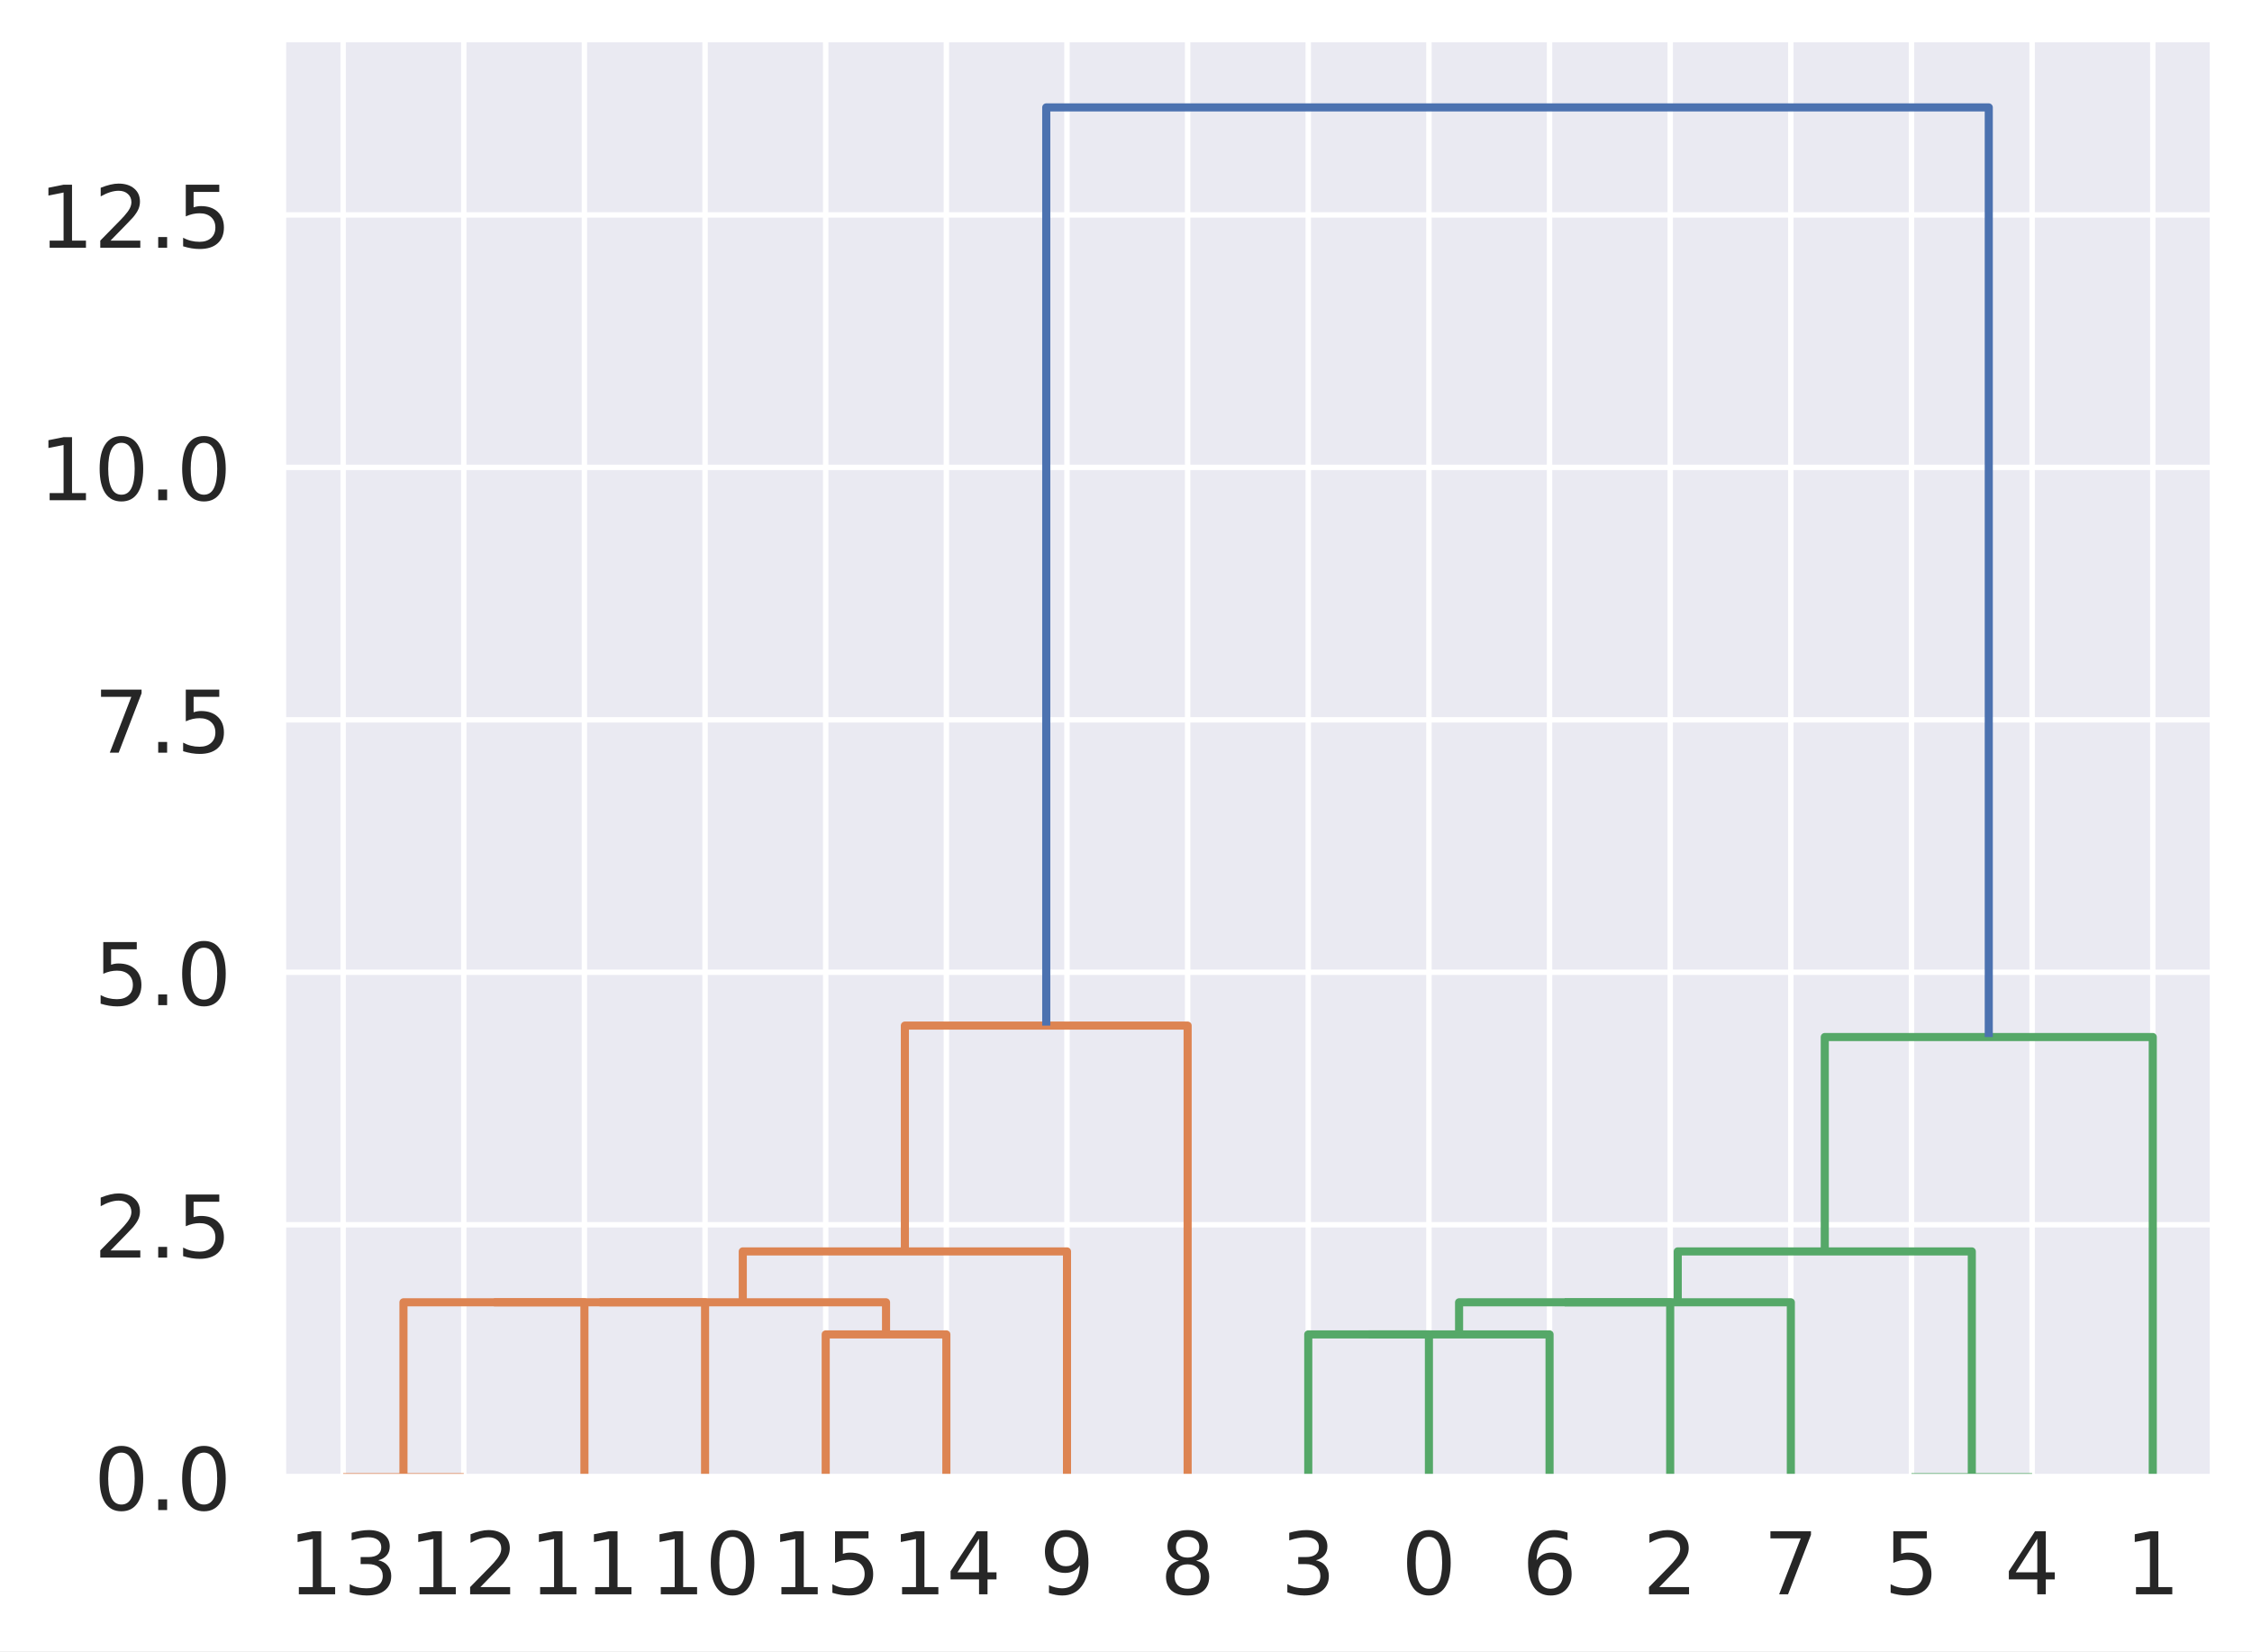
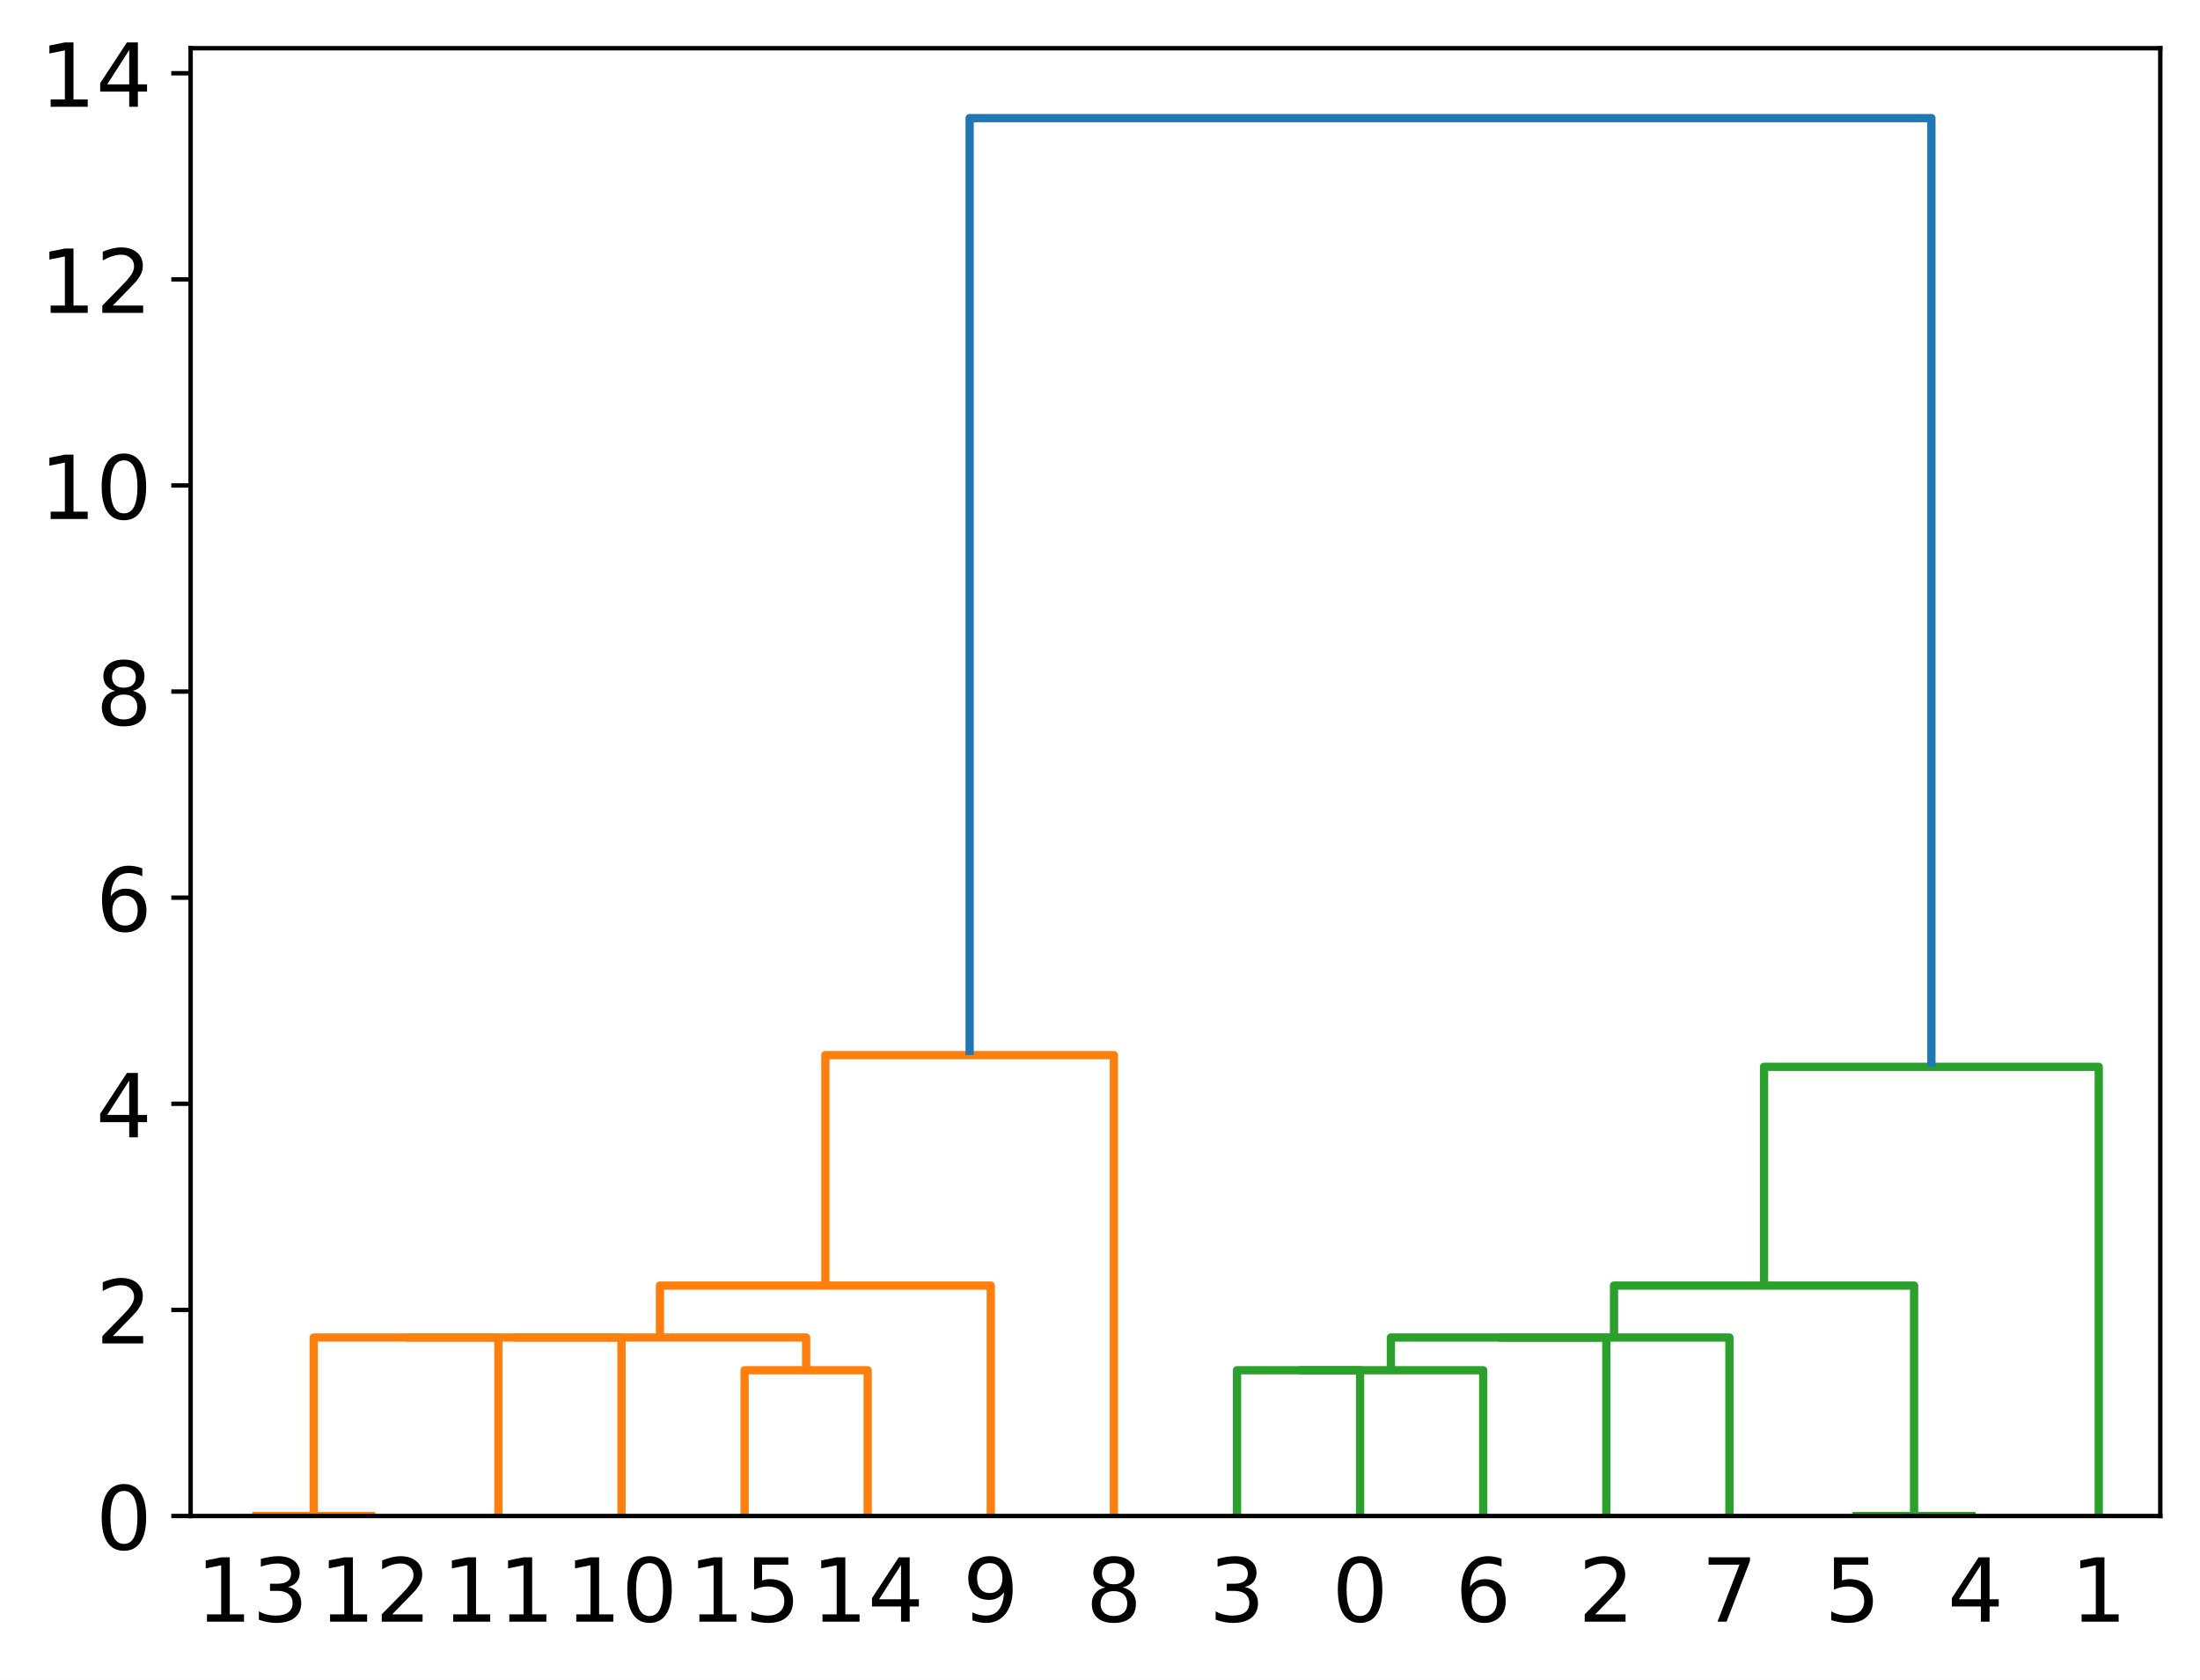
- <svg xmlns="http://www.w3.org/2000/svg" xmlns:xlink="http://www.w3.org/1999/xlink" width="416.645pt" height="305.497pt" viewBox="0 0 416.645 305.497" version="1.1">
+ <svg xmlns="http://www.w3.org/2000/svg" xmlns:xlink="http://www.w3.org/1999/xlink" width="398.88pt" height="304.538pt" viewBox="0 0 398.88 304.538" version="1.1">
  <defs>
    <style type="text/css">*{stroke-linejoin: round; stroke-linecap: butt}</style>
  </defs>
  <g id="figure_1">
    <g id="patch_1">
-       <path d="M 0 305.497  L 416.645 305.497  L 416.645 -0  L 0 -0  z " style="fill: #ffffff" />
+       <path d="M 0 304.538  L 398.88 304.538  L 398.88 0  L 0 0  z " style="fill: #ffffff" />
    </g>
    <g id="axes_1">
      <g id="patch_2">
-         <path d="M 52.325 273.312  L 409.445 273.312  L 409.445 7.2  L 52.325 7.2  z " style="fill: #eaeaf2" />
+         <path d="M 34.56 274.853  L 391.68 274.853  L 391.68 8.741  L 34.56 8.741  z " style="fill: #ffffff" />
      </g>
      <g id="matplotlib.axis_1">
        <g id="xtick_1">
-           <g id="line2d_1">
-             <path d="M 63.485 273.312  L 63.485 7.2  " clip-path="url(#p966408475f)" style="fill: none; stroke: #ffffff; stroke-linecap: round" />
-           </g>
          <g id="text_1">
-             <g style="fill: #262626" transform="translate(53.305 294.9695)scale(0.16 -0.16)">
+             <g transform="translate(35.54 294.0101)scale(0.16 -0.16)">
              <defs>
                <path id="DejaVuSans-31" d="M 794 531  L 1825 531  L 1825 4091  L 703 3866  L 703 4441  L 1819 4666  L 2450 4666  L 2450 531  L 3481 531  L 3481 0  L 794 0  L 794 531  z " transform="scale(0.015625)" />
                <path id="DejaVuSans-33" d="M 2597 2516  Q 3050 2419 3304 2112  Q 3559 1806 3559 1356  Q 3559 666 3084 287  Q 2609 -91 1734 -91  Q 1441 -91 1130 -33  Q 819 25 488 141  L 488 750  Q 750 597 1062 519  Q 1375 441 1716 441  Q 2309 441 2620 675  Q 2931 909 2931 1356  Q 2931 1769 2642 2001  Q 2353 2234 1838 2234  L 1294 2234  L 1294 2753  L 1863 2753  Q 2328 2753 2575 2939  Q 2822 3125 2822 3475  Q 2822 3834 2567 4026  Q 2313 4219 1838 4219  Q 1578 4219 1281 4162  Q 984 4106 628 3988  L 628 4550  Q 988 4650 1302 4700  Q 1616 4750 1894 4750  Q 2613 4750 3031 4423  Q 3450 4097 3450 3541  Q 3450 3153 3228 2886  Q 3006 2619 2597 2516  z " transform="scale(0.015625)" />
              </defs>
              <use xlink:href="#DejaVuSans-31" />
              <use xlink:href="#DejaVuSans-33" x="63.623" />
            </g>
          </g>
        </g>
        <g id="xtick_2">
-           <g id="line2d_2">
-             <path d="M 85.805 273.312  L 85.805 7.2  " clip-path="url(#p966408475f)" style="fill: none; stroke: #ffffff; stroke-linecap: round" />
-           </g>
          <g id="text_2">
-             <g style="fill: #262626" transform="translate(75.625 294.9695)scale(0.16 -0.16)">
+             <g transform="translate(57.86 294.0101)scale(0.16 -0.16)">
              <defs>
                <path id="DejaVuSans-32" d="M 1228 531  L 3431 531  L 3431 0  L 469 0  L 469 531  Q 828 903 1448 1529  Q 2069 2156 2228 2338  Q 2531 2678 2651 2914  Q 2772 3150 2772 3378  Q 2772 3750 2511 3984  Q 2250 4219 1831 4219  Q 1534 4219 1204 4116  Q 875 4013 500 3803  L 500 4441  Q 881 4594 1212 4672  Q 1544 4750 1819 4750  Q 2544 4750 2975 4387  Q 3406 4025 3406 3419  Q 3406 3131 3298 2873  Q 3191 2616 2906 2266  Q 2828 2175 2409 1742  Q 1991 1309 1228 531  z " transform="scale(0.015625)" />
              </defs>
              <use xlink:href="#DejaVuSans-31" />
              <use xlink:href="#DejaVuSans-32" x="63.623" />
            </g>
          </g>
        </g>
        <g id="xtick_3">
-           <g id="line2d_3">
-             <path d="M 108.125 273.312  L 108.125 7.2  " clip-path="url(#p966408475f)" style="fill: none; stroke: #ffffff; stroke-linecap: round" />
-           </g>
          <g id="text_3">
-             <g style="fill: #262626" transform="translate(97.945 294.9695)scale(0.16 -0.16)">
+             <g transform="translate(80.18 294.0101)scale(0.16 -0.16)">
              <use xlink:href="#DejaVuSans-31" />
              <use xlink:href="#DejaVuSans-31" x="63.623" />
            </g>
          </g>
        </g>
        <g id="xtick_4">
-           <g id="line2d_4">
-             <path d="M 130.445 273.312  L 130.445 7.2  " clip-path="url(#p966408475f)" style="fill: none; stroke: #ffffff; stroke-linecap: round" />
-           </g>
          <g id="text_4">
-             <g style="fill: #262626" transform="translate(120.265 294.9695)scale(0.16 -0.16)">
+             <g transform="translate(102.5 294.0101)scale(0.16 -0.16)">
              <defs>
                <path id="DejaVuSans-30" d="M 2034 4250  Q 1547 4250 1301 3770  Q 1056 3291 1056 2328  Q 1056 1369 1301 889  Q 1547 409 2034 409  Q 2525 409 2770 889  Q 3016 1369 3016 2328  Q 3016 3291 2770 3770  Q 2525 4250 2034 4250  z M 2034 4750  Q 2819 4750 3233 4129  Q 3647 3509 3647 2328  Q 3647 1150 3233 529  Q 2819 -91 2034 -91  Q 1250 -91 836 529  Q 422 1150 422 2328  Q 422 3509 836 4129  Q 1250 4750 2034 4750  z " transform="scale(0.015625)" />
              </defs>
              <use xlink:href="#DejaVuSans-31" />
              <use xlink:href="#DejaVuSans-30" x="63.623" />
            </g>
          </g>
        </g>
        <g id="xtick_5">
-           <g id="line2d_5">
-             <path d="M 152.765 273.312  L 152.765 7.2  " clip-path="url(#p966408475f)" style="fill: none; stroke: #ffffff; stroke-linecap: round" />
-           </g>
          <g id="text_5">
-             <g style="fill: #262626" transform="translate(142.585 294.9695)scale(0.16 -0.16)">
+             <g transform="translate(124.82 294.0101)scale(0.16 -0.16)">
              <defs>
                <path id="DejaVuSans-35" d="M 691 4666  L 3169 4666  L 3169 4134  L 1269 4134  L 1269 2991  Q 1406 3038 1543 3061  Q 1681 3084 1819 3084  Q 2600 3084 3056 2656  Q 3513 2228 3513 1497  Q 3513 744 3044 326  Q 2575 -91 1722 -91  Q 1428 -91 1123 -41  Q 819 9 494 109  L 494 744  Q 775 591 1075 516  Q 1375 441 1709 441  Q 2250 441 2565 725  Q 2881 1009 2881 1497  Q 2881 1984 2565 2268  Q 2250 2553 1709 2553  Q 1456 2553 1204 2497  Q 953 2441 691 2322  L 691 4666  z " transform="scale(0.015625)" />
              </defs>
              <use xlink:href="#DejaVuSans-31" />
              <use xlink:href="#DejaVuSans-35" x="63.623" />
            </g>
          </g>
        </g>
        <g id="xtick_6">
-           <g id="line2d_6">
-             <path d="M 175.085 273.312  L 175.085 7.2  " clip-path="url(#p966408475f)" style="fill: none; stroke: #ffffff; stroke-linecap: round" />
-           </g>
          <g id="text_6">
-             <g style="fill: #262626" transform="translate(164.905 294.9695)scale(0.16 -0.16)">
+             <g transform="translate(147.14 294.0101)scale(0.16 -0.16)">
              <defs>
                <path id="DejaVuSans-34" d="M 2419 4116  L 825 1625  L 2419 1625  L 2419 4116  z M 2253 4666  L 3047 4666  L 3047 1625  L 3713 1625  L 3713 1100  L 3047 1100  L 3047 0  L 2419 0  L 2419 1100  L 313 1100  L 313 1709  L 2253 4666  z " transform="scale(0.015625)" />
              </defs>
              <use xlink:href="#DejaVuSans-31" />
              <use xlink:href="#DejaVuSans-34" x="63.623" />
            </g>
          </g>
        </g>
        <g id="xtick_7">
-           <g id="line2d_7">
-             <path d="M 197.405 273.312  L 197.405 7.2  " clip-path="url(#p966408475f)" style="fill: none; stroke: #ffffff; stroke-linecap: round" />
-           </g>
          <g id="text_7">
-             <g style="fill: #262626" transform="translate(192.315 294.9695)scale(0.16 -0.16)">
+             <g transform="translate(174.55 294.0101)scale(0.16 -0.16)">
              <defs>
                <path id="DejaVuSans-39" d="M 703 97  L 703 672  Q 941 559 1184 500  Q 1428 441 1663 441  Q 2288 441 2617 861  Q 2947 1281 2994 2138  Q 2813 1869 2534 1725  Q 2256 1581 1919 1581  Q 1219 1581 811 2004  Q 403 2428 403 3163  Q 403 3881 828 4315  Q 1253 4750 1959 4750  Q 2769 4750 3195 4129  Q 3622 3509 3622 2328  Q 3622 1225 3098 567  Q 2575 -91 1691 -91  Q 1453 -91 1209 -44  Q 966 3 703 97  z M 1959 2075  Q 2384 2075 2632 2365  Q 2881 2656 2881 3163  Q 2881 3666 2632 3958  Q 2384 4250 1959 4250  Q 1534 4250 1286 3958  Q 1038 3666 1038 3163  Q 1038 2656 1286 2365  Q 1534 2075 1959 2075  z " transform="scale(0.015625)" />
              </defs>
              <use xlink:href="#DejaVuSans-39" />
            </g>
          </g>
        </g>
        <g id="xtick_8">
-           <g id="line2d_8">
-             <path d="M 219.725 273.312  L 219.725 7.2  " clip-path="url(#p966408475f)" style="fill: none; stroke: #ffffff; stroke-linecap: round" />
-           </g>
          <g id="text_8">
-             <g style="fill: #262626" transform="translate(214.635 294.9695)scale(0.16 -0.16)">
+             <g transform="translate(196.87 294.0101)scale(0.16 -0.16)">
              <defs>
                <path id="DejaVuSans-38" d="M 2034 2216  Q 1584 2216 1326 1975  Q 1069 1734 1069 1313  Q 1069 891 1326 650  Q 1584 409 2034 409  Q 2484 409 2743 651  Q 3003 894 3003 1313  Q 3003 1734 2745 1975  Q 2488 2216 2034 2216  z M 1403 2484  Q 997 2584 770 2862  Q 544 3141 544 3541  Q 544 4100 942 4425  Q 1341 4750 2034 4750  Q 2731 4750 3128 4425  Q 3525 4100 3525 3541  Q 3525 3141 3298 2862  Q 3072 2584 2669 2484  Q 3125 2378 3379 2068  Q 3634 1759 3634 1313  Q 3634 634 3220 271  Q 2806 -91 2034 -91  Q 1263 -91 848 271  Q 434 634 434 1313  Q 434 1759 690 2068  Q 947 2378 1403 2484  z M 1172 3481  Q 1172 3119 1398 2916  Q 1625 2713 2034 2713  Q 2441 2713 2670 2916  Q 2900 3119 2900 3481  Q 2900 3844 2670 4047  Q 2441 4250 2034 4250  Q 1625 4250 1398 4047  Q 1172 3844 1172 3481  z " transform="scale(0.015625)" />
              </defs>
              <use xlink:href="#DejaVuSans-38" />
            </g>
          </g>
        </g>
        <g id="xtick_9">
-           <g id="line2d_9">
-             <path d="M 242.045 273.312  L 242.045 7.2  " clip-path="url(#p966408475f)" style="fill: none; stroke: #ffffff; stroke-linecap: round" />
-           </g>
          <g id="text_9">
-             <g style="fill: #262626" transform="translate(236.955 294.9695)scale(0.16 -0.16)">
+             <g transform="translate(219.19 294.0101)scale(0.16 -0.16)">
              <use xlink:href="#DejaVuSans-33" />
            </g>
          </g>
        </g>
        <g id="xtick_10">
-           <g id="line2d_10">
-             <path d="M 264.365 273.312  L 264.365 7.2  " clip-path="url(#p966408475f)" style="fill: none; stroke: #ffffff; stroke-linecap: round" />
-           </g>
          <g id="text_10">
-             <g style="fill: #262626" transform="translate(259.275 294.9695)scale(0.16 -0.16)">
+             <g transform="translate(241.51 294.0101)scale(0.16 -0.16)">
              <use xlink:href="#DejaVuSans-30" />
            </g>
          </g>
        </g>
        <g id="xtick_11">
-           <g id="line2d_11">
-             <path d="M 286.685 273.312  L 286.685 7.2  " clip-path="url(#p966408475f)" style="fill: none; stroke: #ffffff; stroke-linecap: round" />
-           </g>
          <g id="text_11">
-             <g style="fill: #262626" transform="translate(281.595 294.9695)scale(0.16 -0.16)">
+             <g transform="translate(263.83 294.0101)scale(0.16 -0.16)">
              <defs>
                <path id="DejaVuSans-36" d="M 2113 2584  Q 1688 2584 1439 2293  Q 1191 2003 1191 1497  Q 1191 994 1439 701  Q 1688 409 2113 409  Q 2538 409 2786 701  Q 3034 994 3034 1497  Q 3034 2003 2786 2293  Q 2538 2584 2113 2584  z M 3366 4563  L 3366 3988  Q 3128 4100 2886 4159  Q 2644 4219 2406 4219  Q 1781 4219 1451 3797  Q 1122 3375 1075 2522  Q 1259 2794 1537 2939  Q 1816 3084 2150 3084  Q 2853 3084 3261 2657  Q 3669 2231 3669 1497  Q 3669 778 3244 343  Q 2819 -91 2113 -91  Q 1303 -91 875 529  Q 447 1150 447 2328  Q 447 3434 972 4092  Q 1497 4750 2381 4750  Q 2619 4750 2861 4703  Q 3103 4656 3366 4563  z " transform="scale(0.015625)" />
              </defs>
              <use xlink:href="#DejaVuSans-36" />
            </g>
          </g>
        </g>
        <g id="xtick_12">
-           <g id="line2d_12">
-             <path d="M 309.005 273.312  L 309.005 7.2  " clip-path="url(#p966408475f)" style="fill: none; stroke: #ffffff; stroke-linecap: round" />
-           </g>
          <g id="text_12">
-             <g style="fill: #262626" transform="translate(303.915 294.9695)scale(0.16 -0.16)">
+             <g transform="translate(286.15 294.0101)scale(0.16 -0.16)">
              <use xlink:href="#DejaVuSans-32" />
            </g>
          </g>
        </g>
        <g id="xtick_13">
-           <g id="line2d_13">
-             <path d="M 331.325 273.312  L 331.325 7.2  " clip-path="url(#p966408475f)" style="fill: none; stroke: #ffffff; stroke-linecap: round" />
-           </g>
          <g id="text_13">
-             <g style="fill: #262626" transform="translate(326.235 294.9695)scale(0.16 -0.16)">
+             <g transform="translate(308.47 294.0101)scale(0.16 -0.16)">
              <defs>
                <path id="DejaVuSans-37" d="M 525 4666  L 3525 4666  L 3525 4397  L 1831 0  L 1172 0  L 2766 4134  L 525 4134  L 525 4666  z " transform="scale(0.015625)" />
              </defs>
              <use xlink:href="#DejaVuSans-37" />
            </g>
          </g>
        </g>
        <g id="xtick_14">
-           <g id="line2d_14">
-             <path d="M 353.645 273.312  L 353.645 7.2  " clip-path="url(#p966408475f)" style="fill: none; stroke: #ffffff; stroke-linecap: round" />
-           </g>
          <g id="text_14">
-             <g style="fill: #262626" transform="translate(348.555 294.9695)scale(0.16 -0.16)">
+             <g transform="translate(330.79 294.0101)scale(0.16 -0.16)">
              <use xlink:href="#DejaVuSans-35" />
            </g>
          </g>
        </g>
        <g id="xtick_15">
-           <g id="line2d_15">
-             <path d="M 375.965 273.312  L 375.965 7.2  " clip-path="url(#p966408475f)" style="fill: none; stroke: #ffffff; stroke-linecap: round" />
-           </g>
          <g id="text_15">
-             <g style="fill: #262626" transform="translate(370.875 294.9695)scale(0.16 -0.16)">
+             <g transform="translate(353.11 294.0101)scale(0.16 -0.16)">
              <use xlink:href="#DejaVuSans-34" />
            </g>
          </g>
        </g>
        <g id="xtick_16">
-           <g id="line2d_16">
-             <path d="M 398.285 273.312  L 398.285 7.2  " clip-path="url(#p966408475f)" style="fill: none; stroke: #ffffff; stroke-linecap: round" />
-           </g>
          <g id="text_16">
-             <g style="fill: #262626" transform="translate(393.195 294.9695)scale(0.16 -0.16)">
+             <g transform="translate(375.43 294.0101)scale(0.16 -0.16)">
              <use xlink:href="#DejaVuSans-31" />
            </g>
          </g>
        </g>
      </g>
      <g id="matplotlib.axis_2">
        <g id="ytick_1">
-           <g id="line2d_17">
-             <path d="M 52.325 273.312  L 409.445 273.312  " clip-path="url(#p966408475f)" style="fill: none; stroke: #ffffff; stroke-linecap: round" />
+           <g id="line2d_1">
+             <defs>
+               <path id="m2b663be005" d="M 0 0  L -3.5 0  " style="stroke: #000000; stroke-width: 0.8" />
+             </defs>
+             <g>
+               <use xlink:href="#m2b663be005" x="34.56" y="274.853" style="stroke: #000000; stroke-width: 0.8" />
+             </g>
          </g>
          <g id="text_17">
-             <g style="fill: #262626" transform="translate(17.38 279.3908)scale(0.16 -0.16)">
-               <defs>
-                 <path id="DejaVuSans-2e" d="M 684 794  L 1344 794  L 1344 0  L 684 0  L 684 794  z " transform="scale(0.015625)" />
-               </defs>
+             <g transform="translate(17.38 280.9313)scale(0.16 -0.16)">
              <use xlink:href="#DejaVuSans-30" />
-               <use xlink:href="#DejaVuSans-2e" x="63.623" />
-               <use xlink:href="#DejaVuSans-30" x="95.41" />
            </g>
          </g>
        </g>
        <g id="ytick_2">
-           <g id="line2d_18">
-             <path d="M 52.325 226.602  L 409.445 226.602  " clip-path="url(#p966408475f)" style="fill: none; stroke: #ffffff; stroke-linecap: round" />
+           <g id="line2d_2">
+             <g>
+               <use xlink:href="#m2b663be005" x="34.56" y="237.485" style="stroke: #000000; stroke-width: 0.8" />
+             </g>
          </g>
          <g id="text_18">
-             <g style="fill: #262626" transform="translate(17.38 232.6811)scale(0.16 -0.16)">
+             <g transform="translate(17.38 243.5636)scale(0.16 -0.16)">
              <use xlink:href="#DejaVuSans-32" />
-               <use xlink:href="#DejaVuSans-2e" x="63.623" />
-               <use xlink:href="#DejaVuSans-35" x="95.41" />
            </g>
          </g>
        </g>
        <g id="ytick_3">
-           <g id="line2d_19">
-             <path d="M 52.325 179.893  L 409.445 179.893  " clip-path="url(#p966408475f)" style="fill: none; stroke: #ffffff; stroke-linecap: round" />
+           <g id="line2d_3">
+             <g>
+               <use xlink:href="#m2b663be005" x="34.56" y="200.117" style="stroke: #000000; stroke-width: 0.8" />
+             </g>
          </g>
          <g id="text_19">
-             <g style="fill: #262626" transform="translate(17.38 185.9715)scale(0.16 -0.16)">
-               <use xlink:href="#DejaVuSans-35" />
-               <use xlink:href="#DejaVuSans-2e" x="63.623" />
-               <use xlink:href="#DejaVuSans-30" x="95.41" />
+             <g transform="translate(17.38 206.1959)scale(0.16 -0.16)">
+               <use xlink:href="#DejaVuSans-34" />
            </g>
          </g>
        </g>
        <g id="ytick_4">
-           <g id="line2d_20">
-             <path d="M 52.325 133.183  L 409.445 133.183  " clip-path="url(#p966408475f)" style="fill: none; stroke: #ffffff; stroke-linecap: round" />
+           <g id="line2d_4">
+             <g>
+               <use xlink:href="#m2b663be005" x="34.56" y="162.75" style="stroke: #000000; stroke-width: 0.8" />
+             </g>
          </g>
          <g id="text_20">
-             <g style="fill: #262626" transform="translate(17.38 139.2619)scale(0.16 -0.16)">
-               <use xlink:href="#DejaVuSans-37" />
-               <use xlink:href="#DejaVuSans-2e" x="63.623" />
-               <use xlink:href="#DejaVuSans-35" x="95.41" />
+             <g transform="translate(17.38 168.8283)scale(0.16 -0.16)">
+               <use xlink:href="#DejaVuSans-36" />
            </g>
          </g>
        </g>
        <g id="ytick_5">
-           <g id="line2d_21">
-             <path d="M 52.325 86.474  L 409.445 86.474  " clip-path="url(#p966408475f)" style="fill: none; stroke: #ffffff; stroke-linecap: round" />
+           <g id="line2d_5">
+             <g>
+               <use xlink:href="#m2b663be005" x="34.56" y="125.382" style="stroke: #000000; stroke-width: 0.8" />
+             </g>
          </g>
          <g id="text_21">
-             <g style="fill: #262626" transform="translate(7.2 92.5523)scale(0.16 -0.16)">
+             <g transform="translate(17.38 131.4606)scale(0.16 -0.16)">
+               <use xlink:href="#DejaVuSans-38" />
+             </g>
+           </g>
+         </g>
+         <g id="ytick_6">
+           <g id="line2d_6">
+             <g>
+               <use xlink:href="#m2b663be005" x="34.56" y="88.014" style="stroke: #000000; stroke-width: 0.8" />
+             </g>
+           </g>
+           <g id="text_22">
+             <g transform="translate(7.2 94.09288)scale(0.16 -0.16)">
              <use xlink:href="#DejaVuSans-31" />
              <use xlink:href="#DejaVuSans-30" x="63.623" />
-               <use xlink:href="#DejaVuSans-2e" x="127.246" />
-               <use xlink:href="#DejaVuSans-30" x="159.033" />
-             </g>
-           </g>
-         </g>
-         <g id="ytick_6">
-           <g id="line2d_22">
-             <path d="M 52.325 39.764  L 409.445 39.764  " clip-path="url(#p966408475f)" style="fill: none; stroke: #ffffff; stroke-linecap: round" />
-           </g>
-           <g id="text_22">
-             <g style="fill: #262626" transform="translate(7.2 45.84269)scale(0.16 -0.16)">
+             </g>
+           </g>
+         </g>
+         <g id="ytick_7">
+           <g id="line2d_7">
+             <g>
+               <use xlink:href="#m2b663be005" x="34.56" y="50.646" style="stroke: #000000; stroke-width: 0.8" />
+             </g>
+           </g>
+           <g id="text_23">
+             <g transform="translate(7.2 56.72519)scale(0.16 -0.16)">
              <use xlink:href="#DejaVuSans-31" />
              <use xlink:href="#DejaVuSans-32" x="63.623" />
-               <use xlink:href="#DejaVuSans-2e" x="127.246" />
-               <use xlink:href="#DejaVuSans-35" x="159.033" />
+             </g>
+           </g>
+         </g>
+         <g id="ytick_8">
+           <g id="line2d_8">
+             <g>
+               <use xlink:href="#m2b663be005" x="34.56" y="13.279" style="stroke: #000000; stroke-width: 0.8" />
+             </g>
+           </g>
+           <g id="text_24">
+             <g transform="translate(7.2 19.3575)scale(0.16 -0.16)">
+               <use xlink:href="#DejaVuSans-31" />
+               <use xlink:href="#DejaVuSans-34" x="63.623" />
            </g>
          </g>
        </g>
      </g>
      <g id="LineCollection_1">
-         <path d="M 63.485 273.312  L 63.485 273.312  L 85.805 273.312  L 85.805 273.312  " clip-path="url(#p966408475f)" style="fill: none; stroke: #dd8452; stroke-width: 1.5" />
-         <path d="M 74.645 273.312  L 74.645 240.951  L 108.125 240.951  L 108.125 273.312  " clip-path="url(#p966408475f)" style="fill: none; stroke: #dd8452; stroke-width: 1.5" />
-         <path d="M 91.385 240.951  L 91.385 240.951  L 130.445 240.951  L 130.445 273.312  " clip-path="url(#p966408475f)" style="fill: none; stroke: #dd8452; stroke-width: 1.5" />
-         <path d="M 152.765 273.312  L 152.765 246.889  L 175.085 246.889  L 175.085 273.312  " clip-path="url(#p966408475f)" style="fill: none; stroke: #dd8452; stroke-width: 1.5" />
-         <path d="M 110.915 240.951  L 110.915 240.951  L 163.925 240.951  L 163.925 246.889  " clip-path="url(#p966408475f)" style="fill: none; stroke: #dd8452; stroke-width: 1.5" />
-         <path d="M 137.42 240.951  L 137.42 231.534  L 197.405 231.534  L 197.405 273.312  " clip-path="url(#p966408475f)" style="fill: none; stroke: #dd8452; stroke-width: 1.5" />
-         <path d="M 167.412 231.534  L 167.412 189.755  L 219.725 189.755  L 219.725 273.312  " clip-path="url(#p966408475f)" style="fill: none; stroke: #dd8452; stroke-width: 1.5" />
+         <path d="M 45.72 274.853  L 45.72 274.853  L 68.04 274.853  L 68.04 274.853  " clip-path="url(#p2534637032)" style="fill: none; stroke: #ff7f0e; stroke-width: 1.5" />
+         <path d="M 56.88 274.853  L 56.88 242.491  L 90.36 242.491  L 90.36 274.853  " clip-path="url(#p2534637032)" style="fill: none; stroke: #ff7f0e; stroke-width: 1.5" />
+         <path d="M 73.62 242.491  L 73.62 242.491  L 112.68 242.491  L 112.68 274.853  " clip-path="url(#p2534637032)" style="fill: none; stroke: #ff7f0e; stroke-width: 1.5" />
+         <path d="M 135 274.853  L 135 248.43  L 157.32 248.43  L 157.32 274.853  " clip-path="url(#p2534637032)" style="fill: none; stroke: #ff7f0e; stroke-width: 1.5" />
+         <path d="M 93.15 242.491  L 93.15 242.491  L 146.16 242.491  L 146.16 248.43  " clip-path="url(#p2534637032)" style="fill: none; stroke: #ff7f0e; stroke-width: 1.5" />
+         <path d="M 119.655 242.491  L 119.655 233.074  L 179.64 233.074  L 179.64 274.853  " clip-path="url(#p2534637032)" style="fill: none; stroke: #ff7f0e; stroke-width: 1.5" />
+         <path d="M 149.648 233.074  L 149.648 191.296  L 201.96 191.296  L 201.96 274.853  " clip-path="url(#p2534637032)" style="fill: none; stroke: #ff7f0e; stroke-width: 1.5" />
      </g>
      <g id="LineCollection_2">
-         <path d="M 242.045 273.312  L 242.045 246.889  L 264.365 246.889  L 264.365 273.312  " clip-path="url(#p966408475f)" style="fill: none; stroke: #55a868; stroke-width: 1.5" />
-         <path d="M 253.205 246.889  L 253.205 246.889  L 286.685 246.889  L 286.685 273.312  " clip-path="url(#p966408475f)" style="fill: none; stroke: #55a868; stroke-width: 1.5" />
-         <path d="M 269.945 246.889  L 269.945 240.951  L 309.005 240.951  L 309.005 273.312  " clip-path="url(#p966408475f)" style="fill: none; stroke: #55a868; stroke-width: 1.5" />
-         <path d="M 289.475 240.951  L 289.475 240.951  L 331.325 240.951  L 331.325 273.312  " clip-path="url(#p966408475f)" style="fill: none; stroke: #55a868; stroke-width: 1.5" />
-         <path d="M 353.645 273.312  L 353.645 273.312  L 375.965 273.312  L 375.965 273.312  " clip-path="url(#p966408475f)" style="fill: none; stroke: #55a868; stroke-width: 1.5" />
-         <path d="M 310.4 240.951  L 310.4 231.534  L 364.805 231.534  L 364.805 273.312  " clip-path="url(#p966408475f)" style="fill: none; stroke: #55a868; stroke-width: 1.5" />
-         <path d="M 337.603 231.534  L 337.603 191.871  L 398.285 191.871  L 398.285 273.312  " clip-path="url(#p966408475f)" style="fill: none; stroke: #55a868; stroke-width: 1.5" />
+         <path d="M 224.28 274.853  L 224.28 248.43  L 246.6 248.43  L 246.6 274.853  " clip-path="url(#p2534637032)" style="fill: none; stroke: #2ca02c; stroke-width: 1.5" />
+         <path d="M 235.44 248.43  L 235.44 248.43  L 268.92 248.43  L 268.92 274.853  " clip-path="url(#p2534637032)" style="fill: none; stroke: #2ca02c; stroke-width: 1.5" />
+         <path d="M 252.18 248.43  L 252.18 242.491  L 291.24 242.491  L 291.24 274.853  " clip-path="url(#p2534637032)" style="fill: none; stroke: #2ca02c; stroke-width: 1.5" />
+         <path d="M 271.71 242.491  L 271.71 242.491  L 313.56 242.491  L 313.56 274.853  " clip-path="url(#p2534637032)" style="fill: none; stroke: #2ca02c; stroke-width: 1.5" />
+         <path d="M 335.88 274.853  L 335.88 274.853  L 358.2 274.853  L 358.2 274.853  " clip-path="url(#p2534637032)" style="fill: none; stroke: #2ca02c; stroke-width: 1.5" />
+         <path d="M 292.635 242.491  L 292.635 233.074  L 347.04 233.074  L 347.04 274.853  " clip-path="url(#p2534637032)" style="fill: none; stroke: #2ca02c; stroke-width: 1.5" />
+         <path d="M 319.837 233.074  L 319.837 193.412  L 380.52 193.412  L 380.52 274.853  " clip-path="url(#p2534637032)" style="fill: none; stroke: #2ca02c; stroke-width: 1.5" />
      </g>
      <g id="LineCollection_3">
-         <path d="M 193.569 189.755  L 193.569 19.872  L 367.944 19.872  L 367.944 191.871  " clip-path="url(#p966408475f)" style="fill: none; stroke: #4c72b0; stroke-width: 1.5" />
+         <path d="M 175.804 191.296  L 175.804 21.413  L 350.179 21.413  L 350.179 193.412  " clip-path="url(#p2534637032)" style="fill: none; stroke: #1f77b4; stroke-width: 1.5" />
      </g>
      <g id="patch_3">
-         <path d="M 52.325 273.312  L 52.325 7.2  " style="fill: none; stroke: #ffffff; stroke-width: 1.25; stroke-linejoin: miter; stroke-linecap: square" />
+         <path d="M 34.56 274.853  L 34.56 8.741  " style="fill: none; stroke: #000000; stroke-width: 0.8; stroke-linejoin: miter; stroke-linecap: square" />
      </g>
      <g id="patch_4">
-         <path d="M 409.445 273.312  L 409.445 7.2  " style="fill: none; stroke: #ffffff; stroke-width: 1.25; stroke-linejoin: miter; stroke-linecap: square" />
+         <path d="M 391.68 274.853  L 391.68 8.741  " style="fill: none; stroke: #000000; stroke-width: 0.8; stroke-linejoin: miter; stroke-linecap: square" />
      </g>
      <g id="patch_5">
-         <path d="M 52.325 273.312  L 409.445 273.312  " style="fill: none; stroke: #ffffff; stroke-width: 1.25; stroke-linejoin: miter; stroke-linecap: square" />
+         <path d="M 34.56 274.853  L 391.68 274.853  " style="fill: none; stroke: #000000; stroke-width: 0.8; stroke-linejoin: miter; stroke-linecap: square" />
      </g>
      <g id="patch_6">
-         <path d="M 52.325 7.2  L 409.445 7.2  " style="fill: none; stroke: #ffffff; stroke-width: 1.25; stroke-linejoin: miter; stroke-linecap: square" />
+         <path d="M 34.56 8.741  L 391.68 8.741  " style="fill: none; stroke: #000000; stroke-width: 0.8; stroke-linejoin: miter; stroke-linecap: square" />
      </g>
    </g>
  </g>
  <defs>
-     <clipPath id="p966408475f">
-       <rect x="52.325" y="7.2" width="357.12" height="266.112" />
+     <clipPath id="p2534637032">
+       <rect x="34.56" y="8.741" width="357.12" height="266.112" />
    </clipPath>
  </defs>
</svg>
